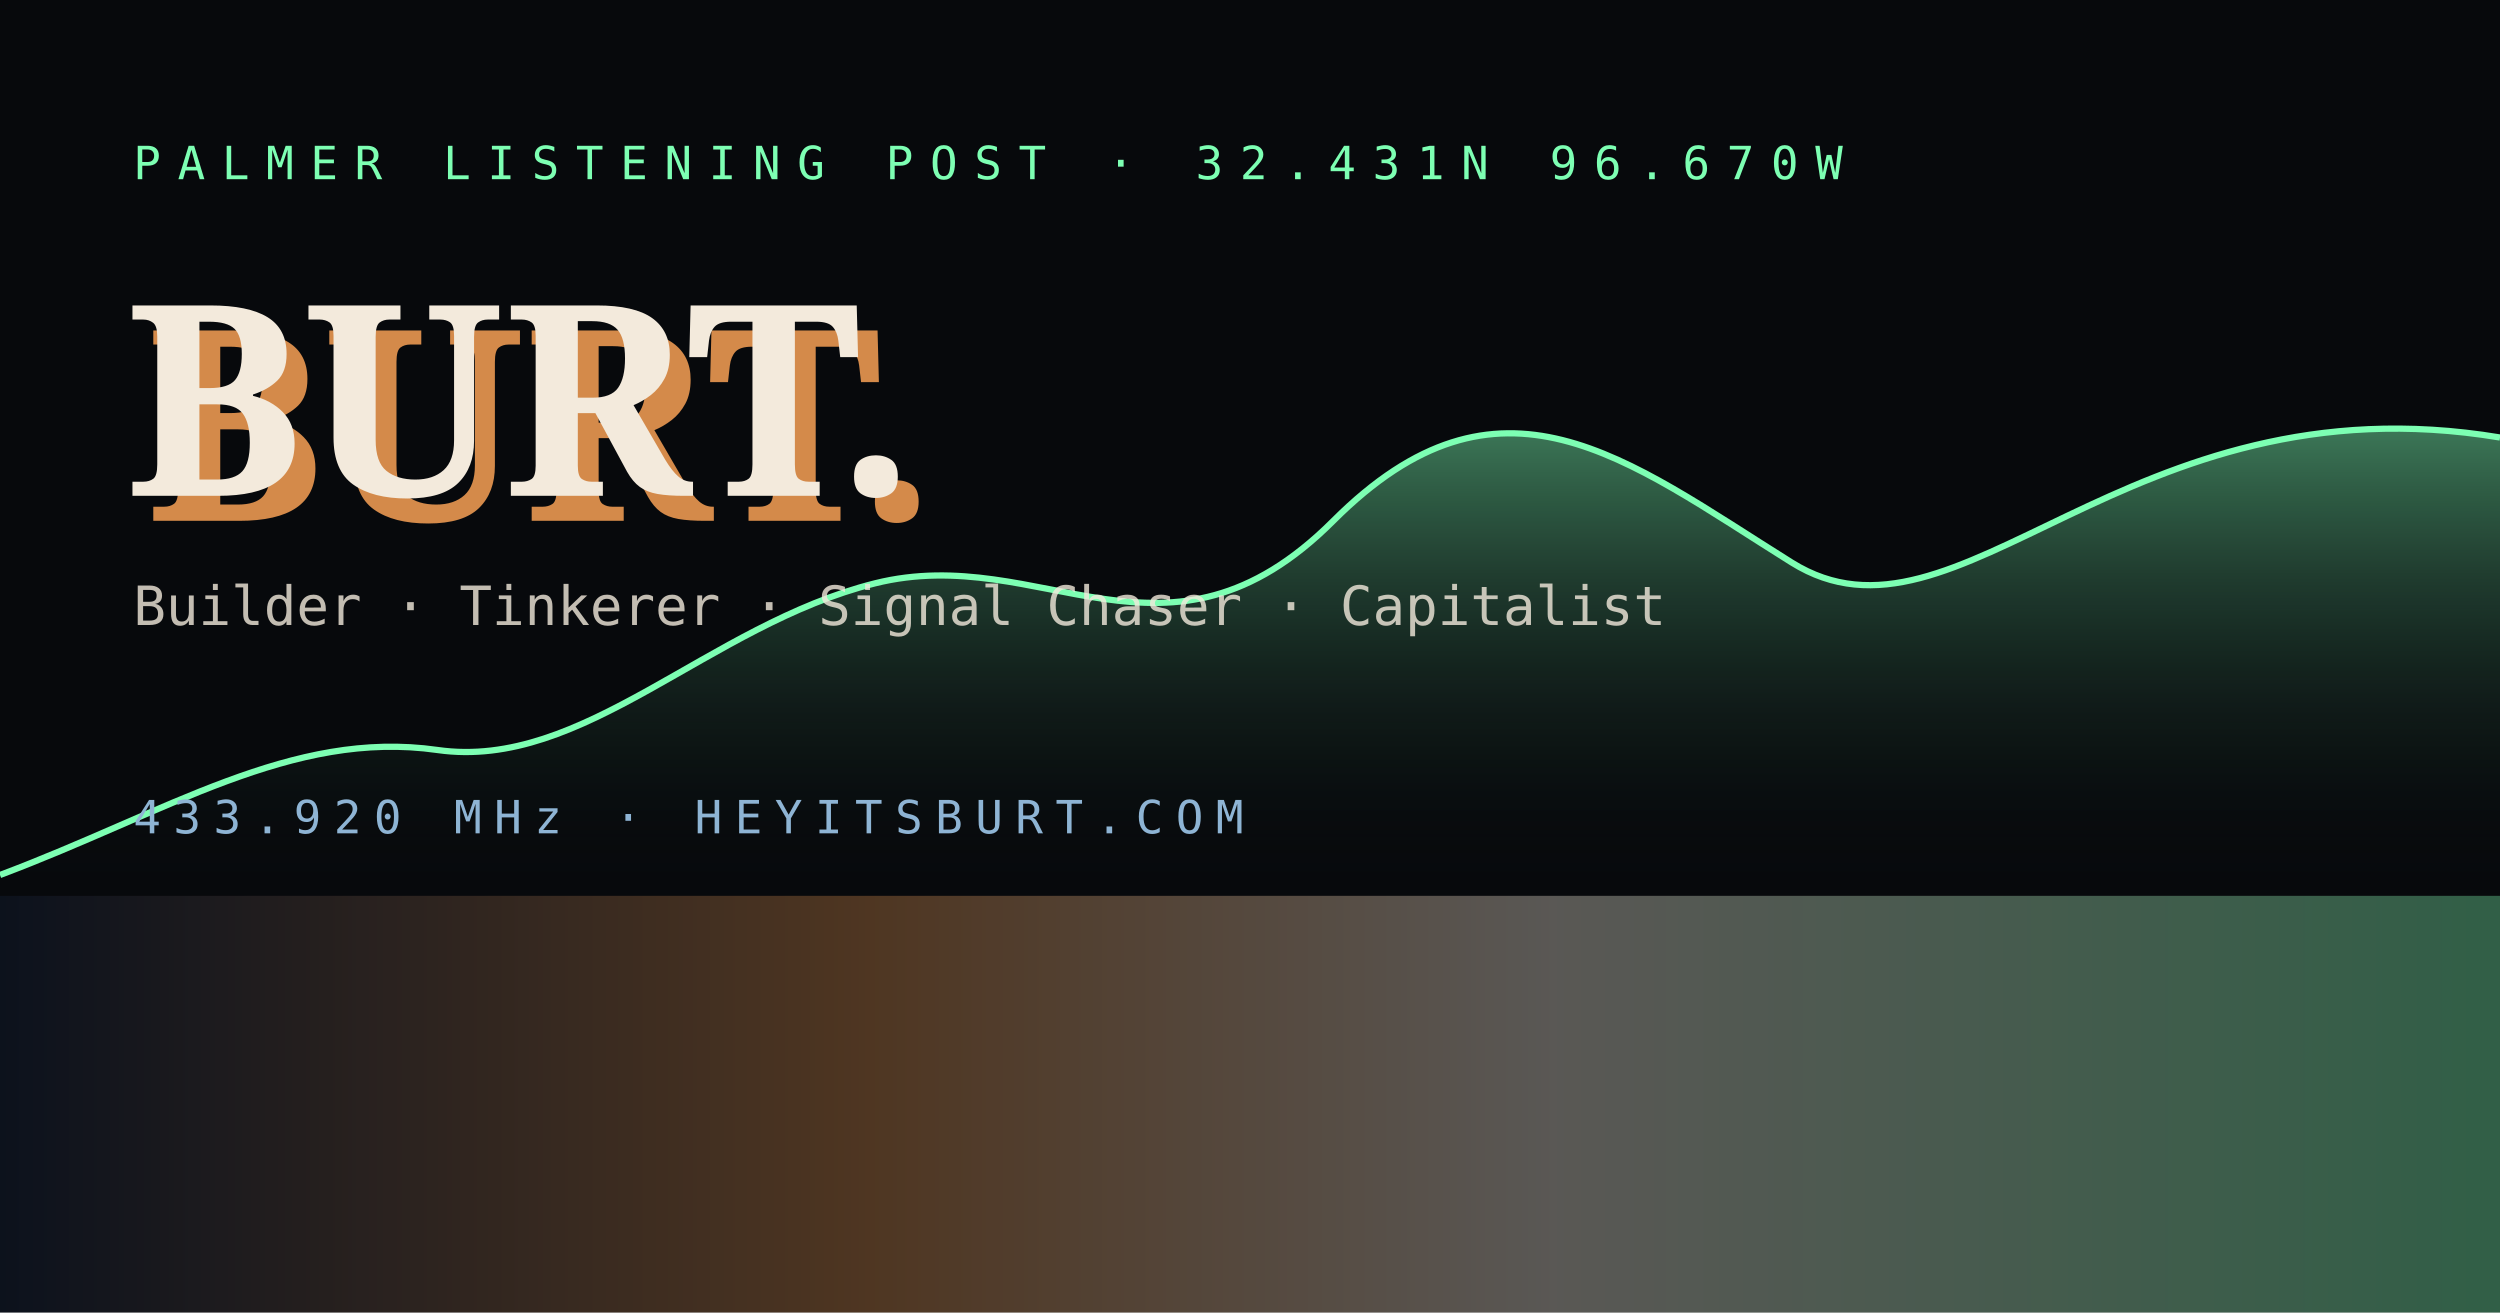
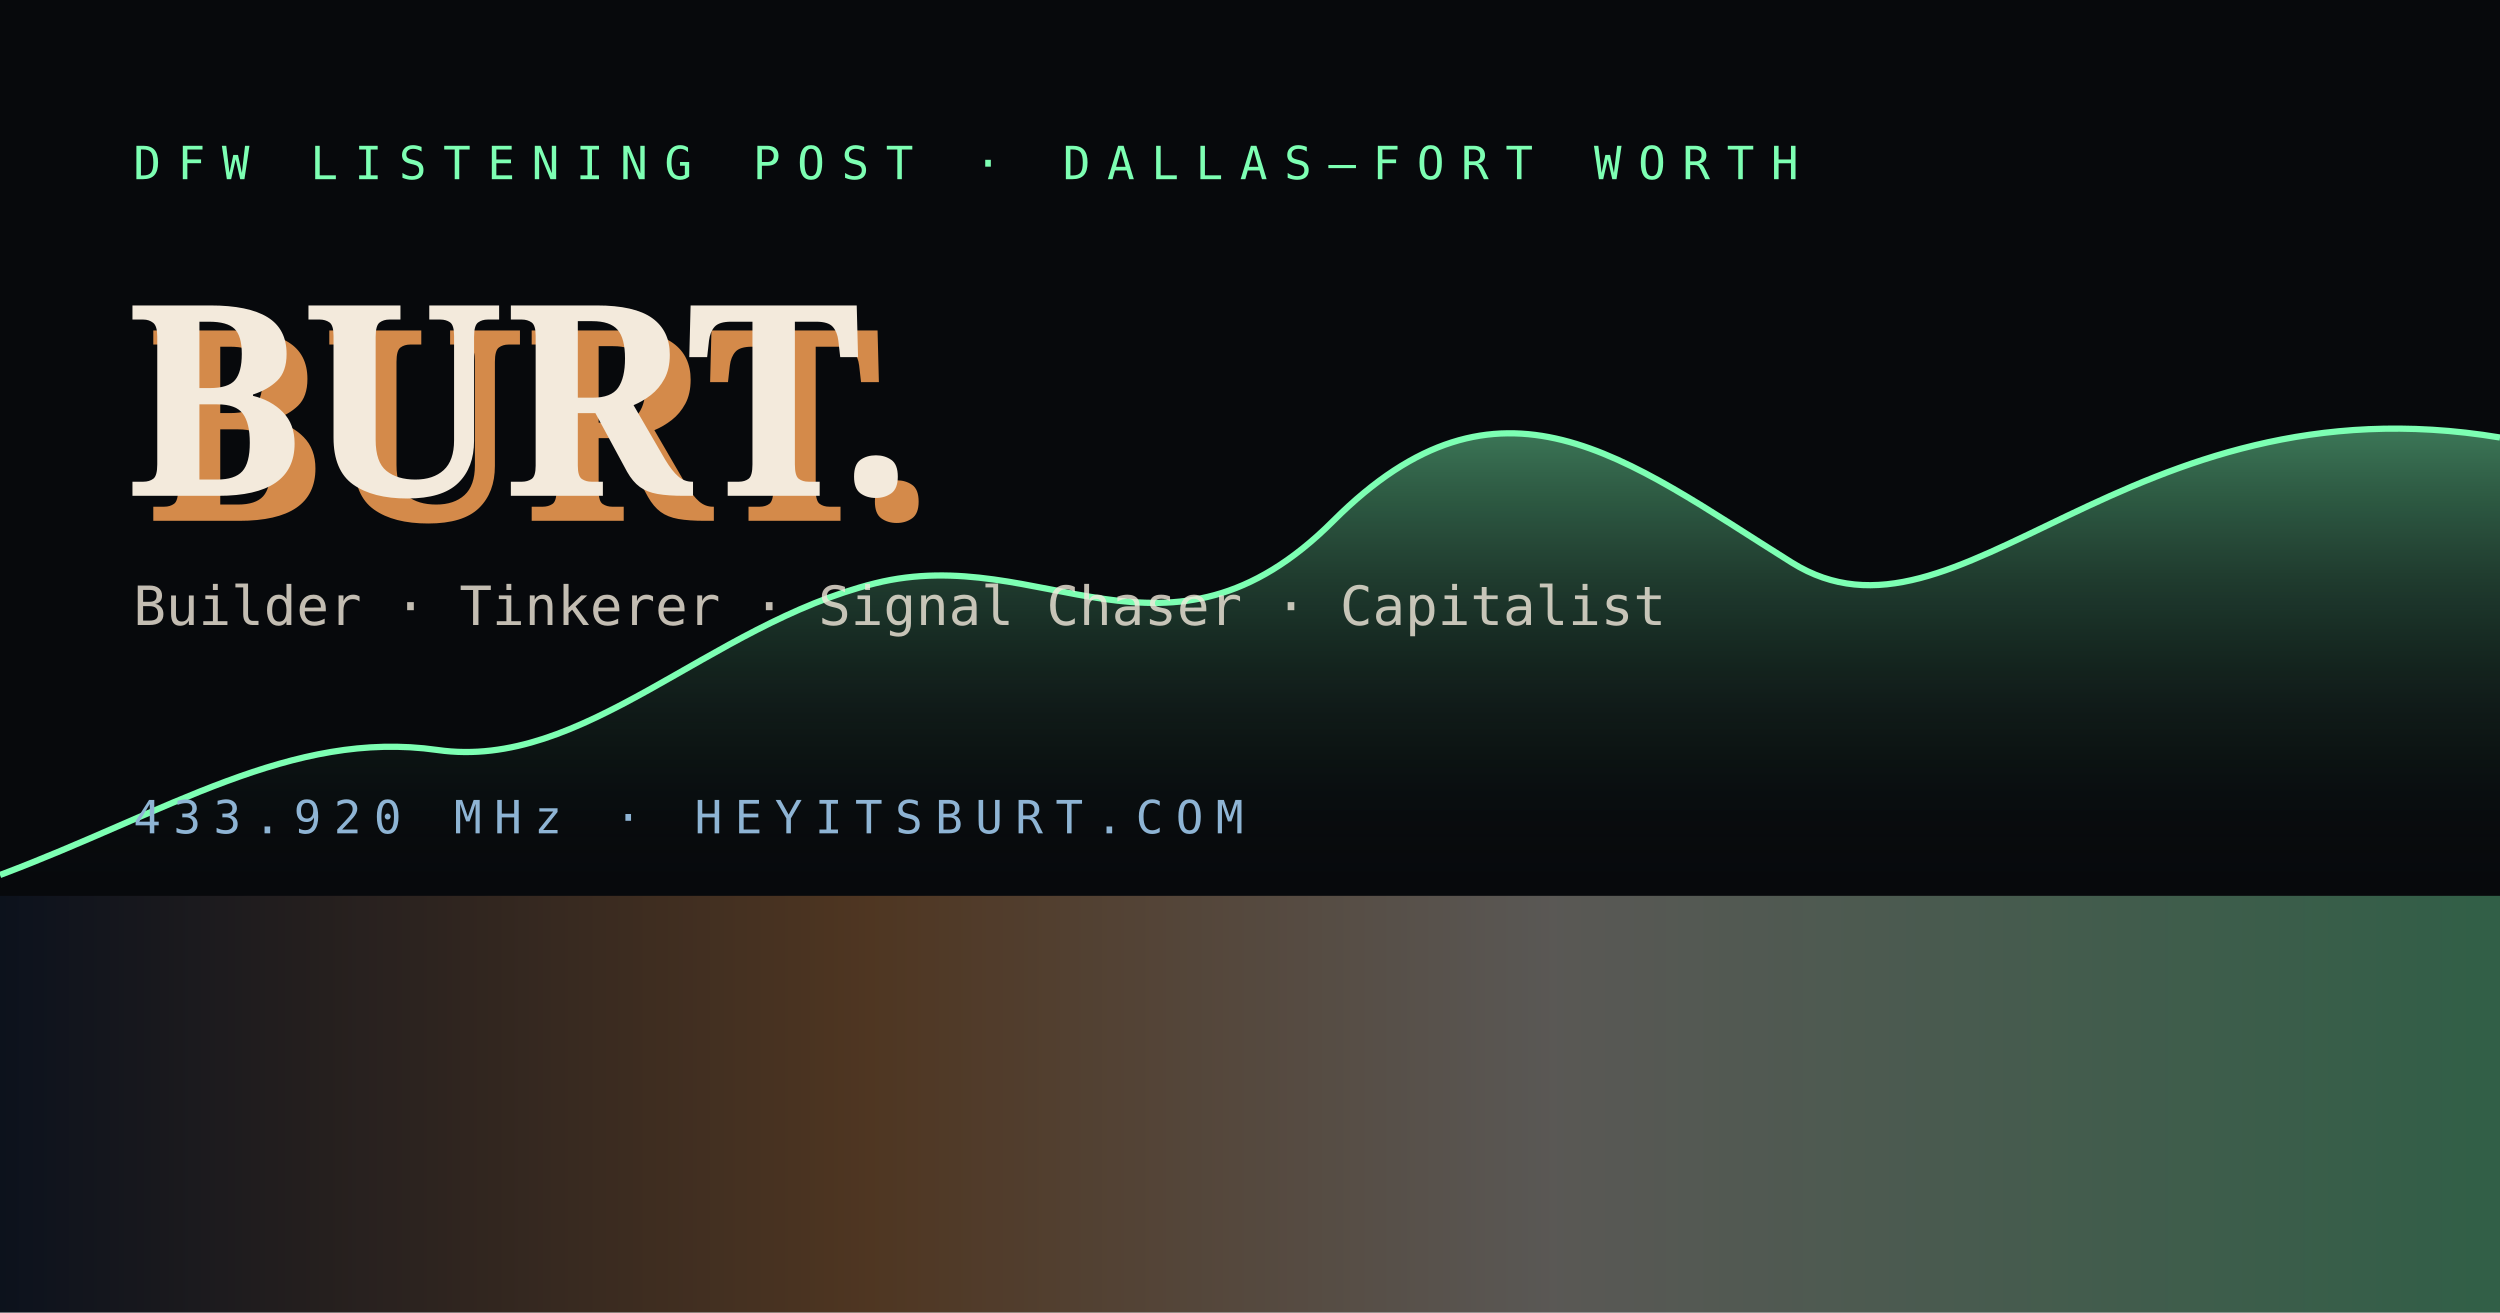
<svg xmlns="http://www.w3.org/2000/svg" viewBox="0 0 1200 630">
  <rect width="1200" height="630" fill="#07090c" />
  <defs>
    <linearGradient id="scope" x1="0" y1="0" x2="0" y2="1">
      <stop offset="0%" stop-color="#7dffb3" stop-opacity="0.45" />
      <stop offset="100%" stop-color="#07090c" stop-opacity="0" />
    </linearGradient>
    <linearGradient id="water" x1="0" y1="0" x2="1" y2="0">
      <stop offset="0%" stop-color="#12203a" />
      <stop offset="35%" stop-color="#d48a4a" />
      <stop offset="62%" stop-color="#f3eadc" />
      <stop offset="100%" stop-color="#7dffb3" />
    </linearGradient>
  </defs>
  <rect x="0" y="430" width="1200" height="200" fill="url(#water)" opacity="0.35" />
  <path d="M0 420 C 80 390, 140 350, 210 360 S 340 300, 420 280 S 560 330, 640 250 S 780 220, 860 270 S 1020 180, 1200 210 L 1200 430 L 0 430 Z" fill="url(#scope)" />
  <path d="M0 420 C 80 390, 140 350, 210 360 S 340 300, 420 280 S 560 330, 640 250 S 780 220, 860 270 S 1020 180, 1200 210" fill="none" stroke="#7dffb3" stroke-width="3" />
-   <text x="64" y="86" font-family="monospace" font-size="22" fill="#7dffb3" letter-spacing="8">PALMER LISTENING POST · 32.431N 96.670W</text>
+   <text x="64" y="86" font-family="monospace" font-size="22" fill="#7dffb3" letter-spacing="8">DFW LISTENING POST · DALLAS–FORT WORTH</text>
  <text x="70" y="250" font-family="Georgia, serif" font-weight="900" font-size="128" fill="#d48a4a">BURT.</text>
  <text x="60" y="238" font-family="Georgia, serif" font-weight="900" font-size="128" fill="#f3eadc">BURT.</text>
  <text x="64" y="300" font-family="monospace" font-size="26" fill="#f3eadc" opacity="0.8">Builder · Tinkerer · Signal Chaser · Capitalist</text>
  <text x="64" y="400" font-family="monospace" font-size="22" fill="#8eb4d4" letter-spacing="6">433.920 MHz · HEYITSBURT.COM</text>
</svg>
